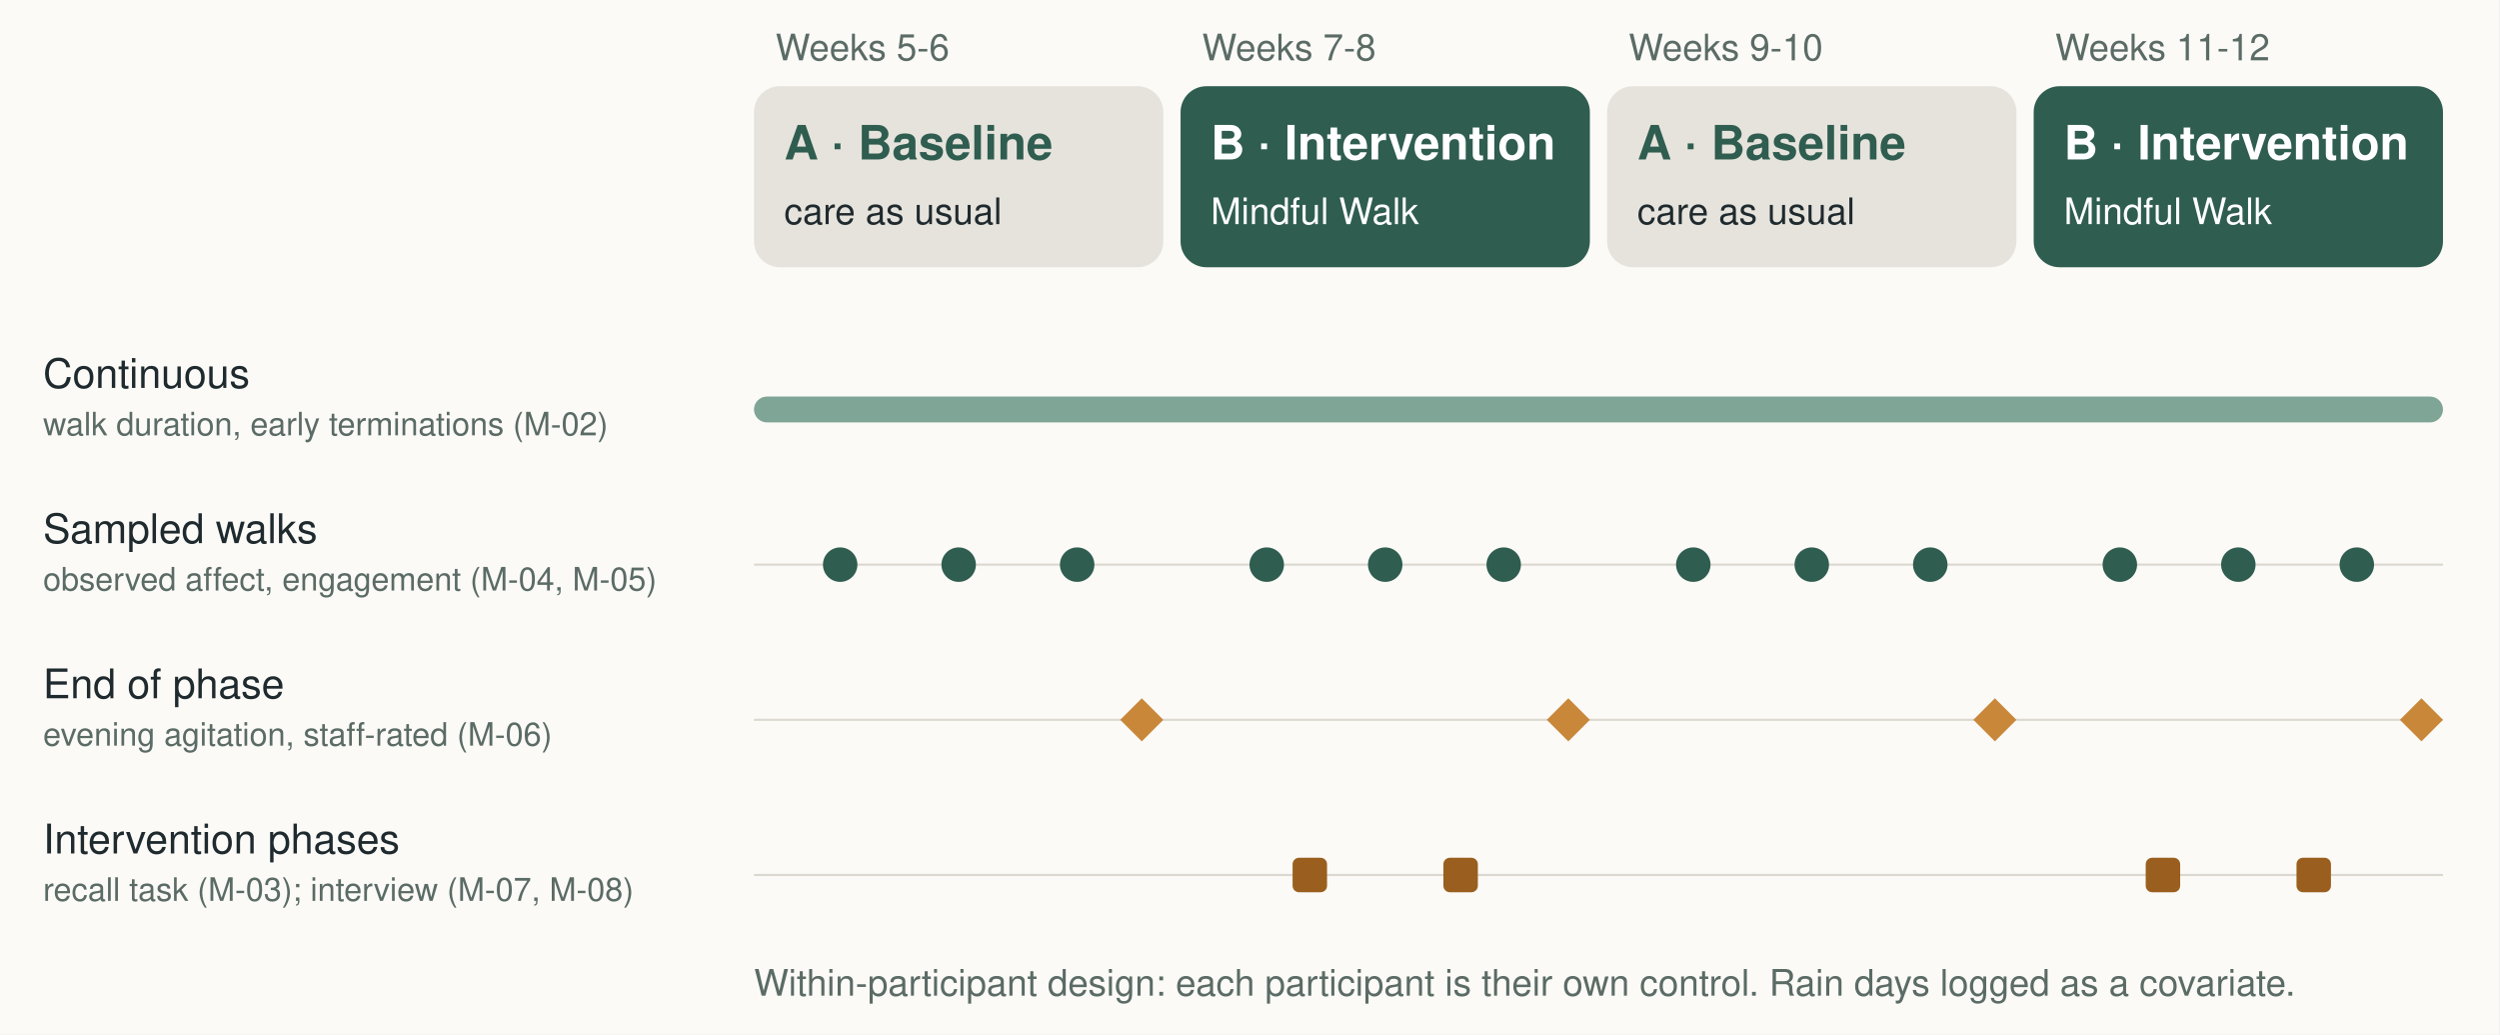
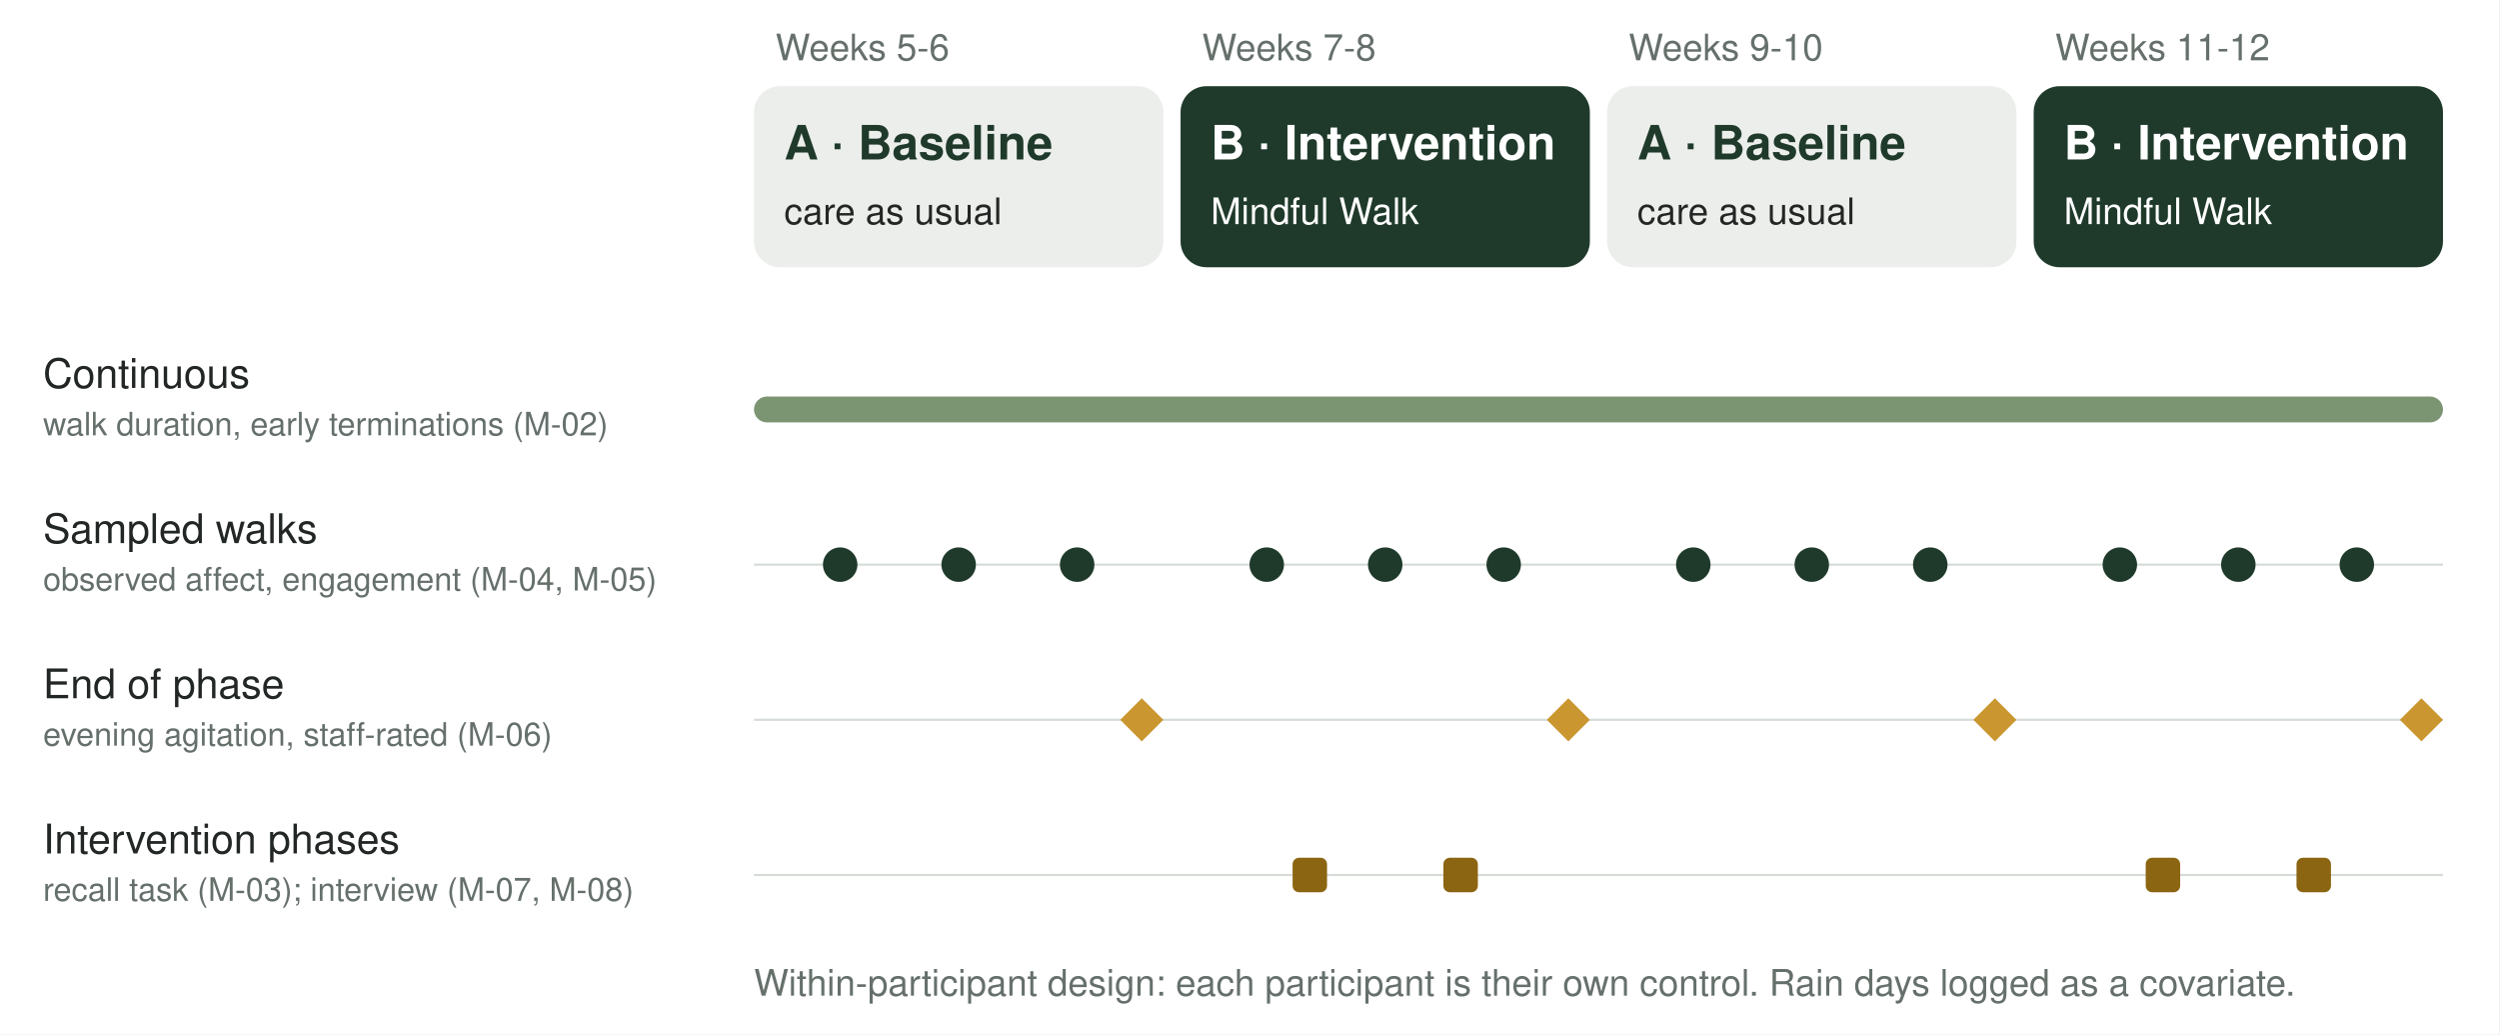
<svg xmlns="http://www.w3.org/2000/svg" viewBox="0 0 1160 480" font-family="Segoe UI, Helvetica, Arial, sans-serif">
-   <rect width="1160" height="480" fill="#fbfaf7" />
-   <g font-size="17" fill="#5b6b66">
+   <rect width="1160" height="480" fill="#ffffff" />
+   <g font-size="17" fill="#66706b">
    <text x="360" y="28">Weeks 5-6</text>
    <text x="558" y="28">Weeks 7-8</text>
    <text x="756" y="28">Weeks 9-10</text>
    <text x="954" y="28">Weeks 11-12</text>
  </g>
-   <rect x="350" y="40" width="190" height="84" rx="12" fill="#e6e3dc" />
-   <rect x="548" y="40" width="190" height="84" rx="12" fill="#2f5d50" />
-   <rect x="746" y="40" width="190" height="84" rx="12" fill="#e6e3dc" />
-   <rect x="944" y="40" width="190" height="84" rx="12" fill="#2f5d50" />
+   <rect x="350" y="40" width="190" height="84" rx="12" fill="#eceeeb" />
+   <rect x="548" y="40" width="190" height="84" rx="12" fill="#1f3a2b" />
+   <rect x="746" y="40" width="190" height="84" rx="12" fill="#eceeeb" />
+   <rect x="944" y="40" width="190" height="84" rx="12" fill="#1f3a2b" />
  <g font-size="22" font-weight="600">
-     <text x="364" y="74" fill="#2f5d50">A · Baseline</text>
-     <text x="364" y="104" font-size="17" font-weight="400" fill="#1f2a2e">care as usual</text>
+     <text x="364" y="74" fill="#1f3a2b">A · Baseline</text>
+     <text x="364" y="104" font-size="17" font-weight="400" fill="#222624">care as usual</text>
    <text x="562" y="74" fill="#ffffff">B · Intervention</text>
    <text x="562" y="104" font-size="17" font-weight="400" fill="#ffffff">Mindful Walk</text>
-     <text x="760" y="74" fill="#2f5d50">A · Baseline</text>
-     <text x="760" y="104" font-size="17" font-weight="400" fill="#1f2a2e">care as usual</text>
+     <text x="760" y="74" fill="#1f3a2b">A · Baseline</text>
+     <text x="760" y="104" font-size="17" font-weight="400" fill="#222624">care as usual</text>
    <text x="958" y="74" fill="#ffffff">B · Intervention</text>
    <text x="958" y="104" font-size="17" font-weight="400" fill="#ffffff">Mindful Walk</text>
  </g>
-   <g font-size="19" fill="#1f2a2e">
+   <g font-size="19" fill="#222624">
    <text x="20" y="180">Continuous</text>
-     <text x="20" y="202" font-size="15" fill="#5b6b66">walk duration, early terminations (M-02)</text>
+     <text x="20" y="202" font-size="15" fill="#66706b">walk duration, early terminations (M-02)</text>
    <text x="20" y="252">Sampled walks</text>
-     <text x="20" y="274" font-size="15" fill="#5b6b66">observed affect, engagement (M-04, M-05)</text>
+     <text x="20" y="274" font-size="15" fill="#66706b">observed affect, engagement (M-04, M-05)</text>
    <text x="20" y="324">End of phase</text>
-     <text x="20" y="346" font-size="15" fill="#5b6b66">evening agitation, staff-rated (M-06)</text>
+     <text x="20" y="346" font-size="15" fill="#66706b">evening agitation, staff-rated (M-06)</text>
    <text x="20" y="396">Intervention phases</text>
-     <text x="20" y="418" font-size="15" fill="#5b6b66">recall task (M-03); interview (M-07, M-08)</text>
+     <text x="20" y="418" font-size="15" fill="#66706b">recall task (M-03); interview (M-07, M-08)</text>
  </g>
-   <g stroke="#dcd8cf" stroke-width="1">
+   <g stroke="#d5dcd6" stroke-width="1">
    <line x1="350" y1="190" x2="1134" y2="190" />
    <line x1="350" y1="262" x2="1134" y2="262" />
    <line x1="350" y1="334" x2="1134" y2="334" />
    <line x1="350" y1="406" x2="1134" y2="406" />
  </g>
-   <rect x="350" y="184" width="784" height="12" rx="6" fill="#7fa596" />
-   <g fill="#2f5d50">
+   <rect x="350" y="184" width="784" height="12" rx="6" fill="#7b9472" />
+   <g fill="#1f3a2b">
    <circle cx="390" cy="262" r="8" />
    <circle cx="445" cy="262" r="8" />
    <circle cx="500" cy="262" r="8" />
    <circle cx="588" cy="262" r="8" />
    <circle cx="643" cy="262" r="8" />
    <circle cx="698" cy="262" r="8" />
    <circle cx="786" cy="262" r="8" />
    <circle cx="841" cy="262" r="8" />
    <circle cx="896" cy="262" r="8" />
    <circle cx="984" cy="262" r="8" />
    <circle cx="1039" cy="262" r="8" />
    <circle cx="1094" cy="262" r="8" />
  </g>
-   <g fill="#c9873a">
+   <g fill="#c9962f">
    <polygon points="530,324 540,334 530,344 520,334" />
    <polygon points="728,324 738,334 728,344 718,334" />
    <polygon points="926,324 936,334 926,344 916,334" />
    <polygon points="1124,324 1134,334 1124,344 1114,334" />
  </g>
-   <g fill="#9a5f1e">
+   <g fill="#8c6512">
    <rect x="600" y="398" width="16" height="16" rx="3" />
    <rect x="670" y="398" width="16" height="16" rx="3" />
    <rect x="996" y="398" width="16" height="16" rx="3" />
    <rect x="1066" y="398" width="16" height="16" rx="3" />
  </g>
-   <text x="350" y="462" font-size="17" fill="#5b6b66">Within-participant design: each participant is their own control. Rain days logged as a covariate.</text>
+   <text x="350" y="462" font-size="17" fill="#66706b">Within-participant design: each participant is their own control. Rain days logged as a covariate.</text>
</svg>
